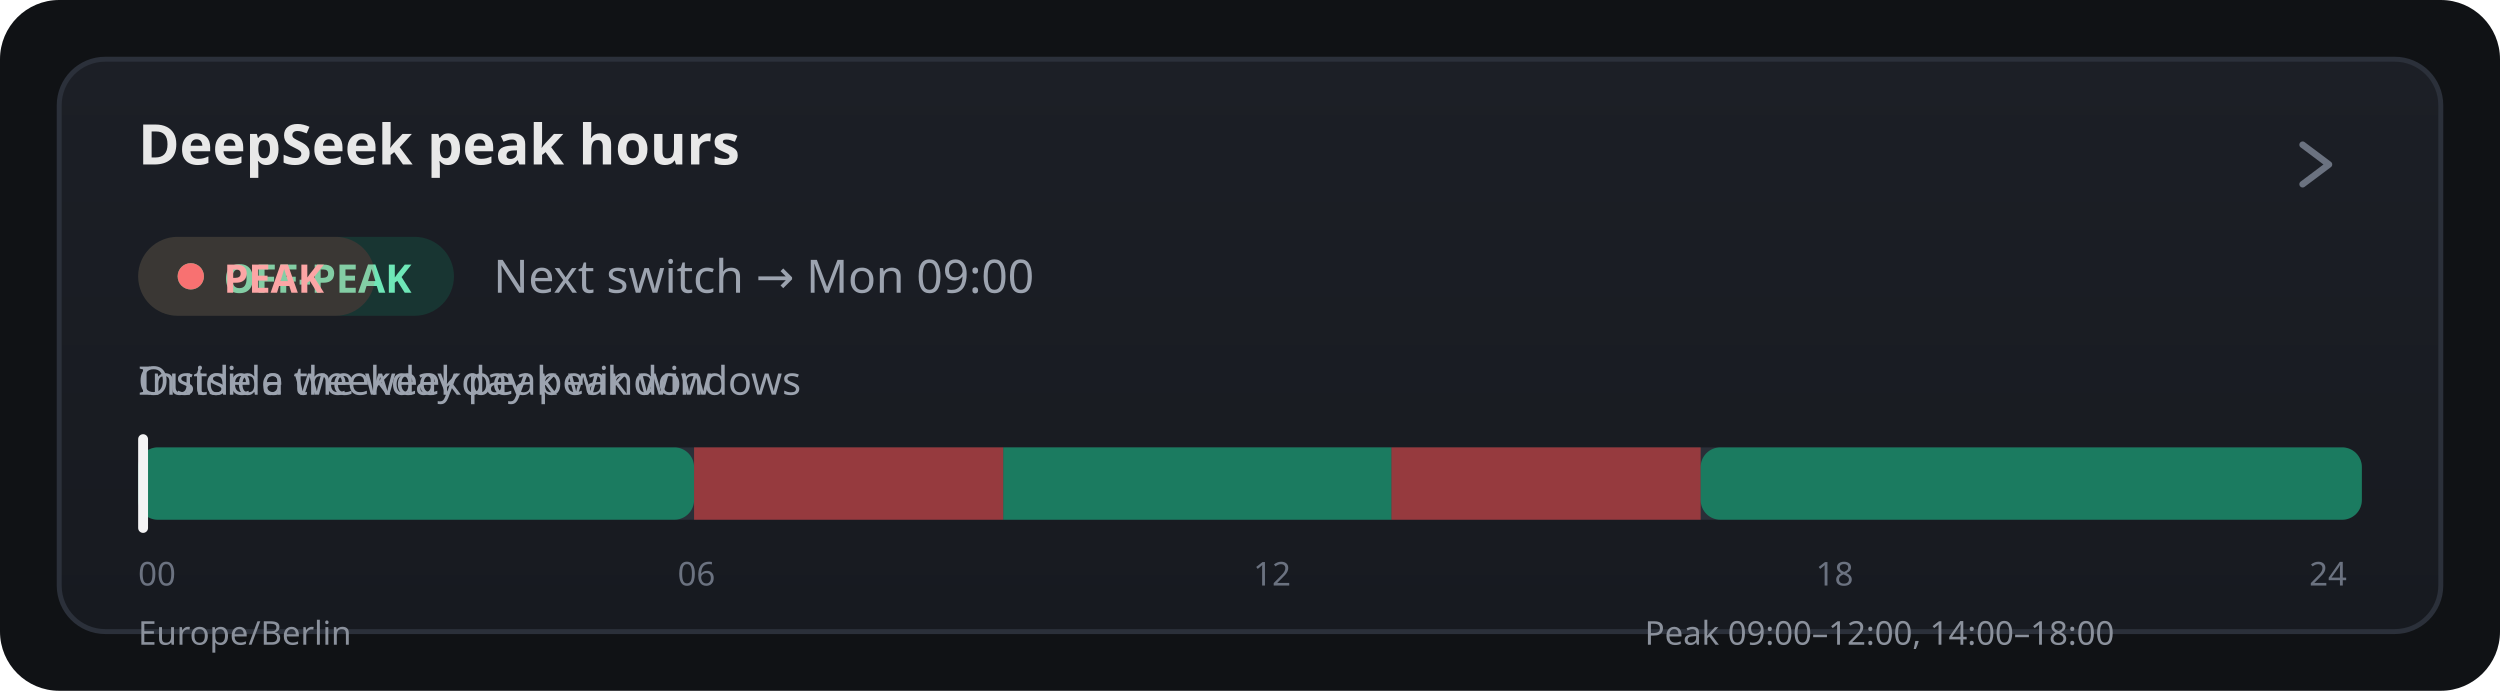
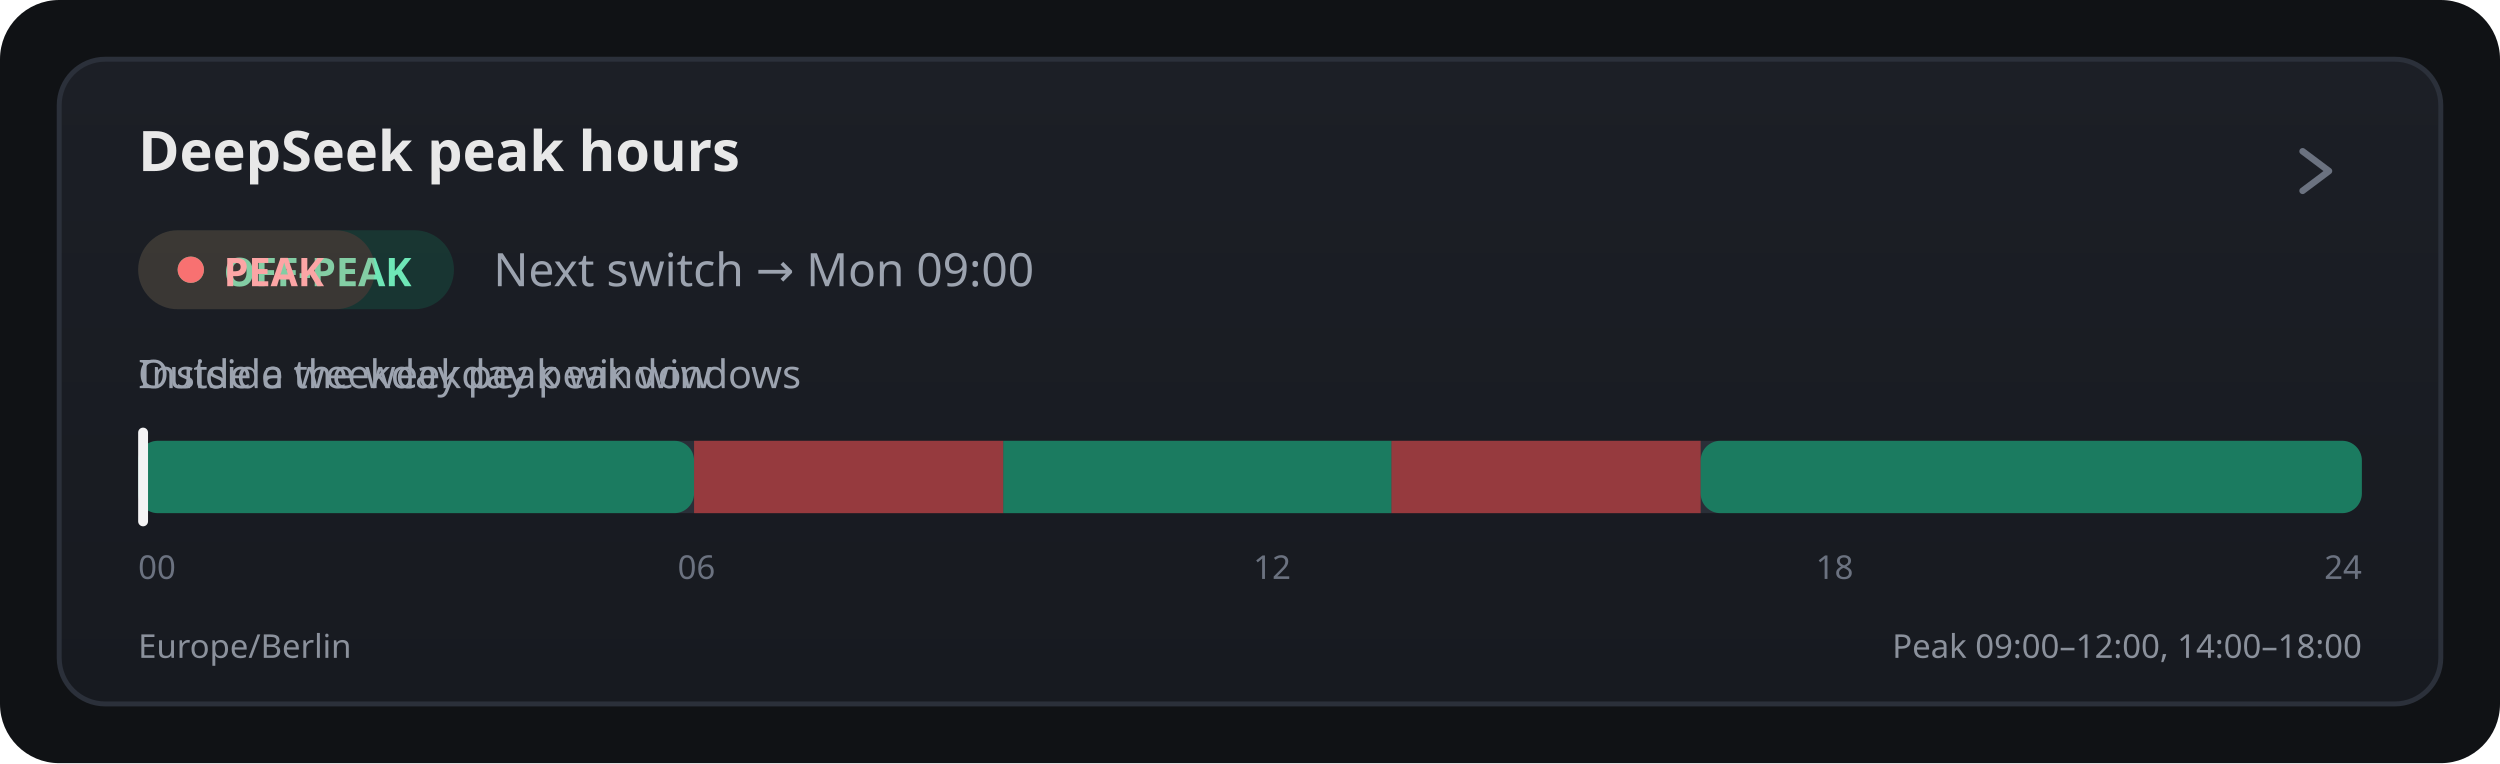
- <svg xmlns="http://www.w3.org/2000/svg" width="760" height="210" viewBox="0 0 760 210" role="img" aria-label="Animated DeepSeek Clock: the now marker moves through the day and the section flips between off-peak and peak">
+ <svg xmlns="http://www.w3.org/2000/svg" width="760" height="232" viewBox="0 0 760 232" role="img" aria-label="Animated DeepSeek Clock: the now marker moves through the day and the section flips between off-peak and peak">
  <defs>
    <linearGradient id="demo-card" x1="0" y1="0" x2="0" y2="1">
      <stop offset="0" stop-color="#1c1f26" />
      <stop offset="1" stop-color="#171a20" />
    </linearGradient>
  </defs>
-   <rect width="760" height="210" rx="18" fill="#101215" />
-   <rect x="18" y="18" width="724" height="174" rx="14" fill="url(#demo-card)" stroke="#2b303a" stroke-width="1.5" />
-   <text x="42" y="50" font-family="ui-sans-serif, system-ui, sans-serif" font-size="17" font-weight="600" fill="#e8e8e8">DeepSeek peak hours</text>
-   <path d="M700 44 l8 6 -8 6" fill="none" stroke="#6b7280" stroke-width="2" stroke-linecap="round" stroke-linejoin="round" />
+   <rect width="760" height="232" rx="18" fill="#101215" />
+   <rect x="18" y="18" width="724" height="196" rx="14" fill="url(#demo-card)" stroke="#2b303a" stroke-width="1.5" />
+   <text x="42" y="52" font-family="ui-sans-serif, system-ui, sans-serif" font-size="17" font-weight="600" fill="#e8e8e8">DeepSeek peak hours</text>
+   <path d="M700 46 l8 6 -8 6" fill="none" stroke="#6b7280" stroke-width="2" stroke-linecap="round" stroke-linejoin="round" />
  <g>
    <animate attributeName="opacity" dur="16s" repeatCount="indefinite" keyTimes="0;0.23;0.27;0.37;0.41;0.54;0.58;0.68;0.72;1" values="1;1;0;0;1;1;0;0;1;1" />
-     <rect x="42" y="72" width="96" height="24" rx="12" fill="#10b981" fill-opacity="0.16" />
-     <circle cx="58" cy="84" r="4" fill="#34d399" />
-     <text x="68" y="89" font-family="ui-sans-serif, system-ui, sans-serif" font-size="12" font-weight="700" fill="#6ee7b7">OFF-PEAK</text>
+     <rect x="42" y="70" width="96" height="24" rx="12" fill="#10b981" fill-opacity="0.16" />
+     <circle cx="58" cy="82" r="4" fill="#34d399" />
+     <text x="68" y="87" font-family="ui-sans-serif, system-ui, sans-serif" font-size="12" font-weight="700" fill="#6ee7b7">OFF-PEAK</text>
  </g>
  <g>
    <animate attributeName="opacity" dur="16s" repeatCount="indefinite" keyTimes="0;0.23;0.27;0.37;0.41;0.54;0.58;0.68;0.72;1" values="0;0;1;1;0;0;1;1;0;0" />
-     <rect x="42" y="72" width="72" height="24" rx="12" fill="#ef4444" fill-opacity="0.16" />
-     <circle cx="58" cy="84" r="4" fill="#f87171" />
-     <text x="68" y="89" font-family="ui-sans-serif, system-ui, sans-serif" font-size="12" font-weight="700" fill="#fca5a5">PEAK</text>
+     <rect x="42" y="70" width="72" height="24" rx="12" fill="#ef4444" fill-opacity="0.16" />
+     <circle cx="58" cy="82" r="4" fill="#f87171" />
+     <text x="68" y="87" font-family="ui-sans-serif, system-ui, sans-serif" font-size="12" font-weight="700" fill="#fca5a5">PEAK</text>
  </g>
-   <text x="150" y="89" font-family="ui-sans-serif, system-ui, sans-serif" font-size="14" fill="#9ca3af">Next switch  →  Mon 09:00</text>
+   <text x="150" y="87" font-family="ui-sans-serif, system-ui, sans-serif" font-size="14" fill="#9ca3af">Next switch  →  Mon 09:00</text>
  <g>
    <animate attributeName="opacity" dur="16s" repeatCount="indefinite" keyTimes="0;0.23;0.27;0.37;0.41;0.54;0.58;0.68;0.72;1" values="1;1;0;0;1;1;0;0;1;1" />
-     <text x="42" y="120" font-family="ui-sans-serif, system-ui, sans-serif" font-size="12" fill="#9ca3af">Outside the weekday peak windows</text>
+     <text x="42" y="118" font-family="ui-sans-serif, system-ui, sans-serif" font-size="12" fill="#9ca3af">Outside the weekday peak windows</text>
  </g>
  <g>
    <animate attributeName="opacity" dur="16s" repeatCount="indefinite" keyTimes="0;0.23;0.27;0.37;0.41;0.54;0.58;0.68;0.72;1" values="0;0;1;1;0;0;1;1;0;0" />
-     <text x="42" y="120" font-family="ui-sans-serif, system-ui, sans-serif" font-size="12" fill="#9ca3af">Inside a weekday peak window</text>
+     <text x="42" y="118" font-family="ui-sans-serif, system-ui, sans-serif" font-size="12" fill="#9ca3af">Inside a weekday peak window</text>
  </g>
-   <rect x="42" y="136" width="676" height="22" rx="6" fill="#2a2f38" />
-   <rect x="42" y="136" width="169" height="22" rx="6" fill="#10b981" fill-opacity="0.55" />
-   <rect x="211" y="136" width="94" height="22" fill="#ef4444" fill-opacity="0.55" />
-   <rect x="305" y="136" width="118" height="22" fill="#10b981" fill-opacity="0.55" />
-   <rect x="423" y="136" width="94" height="22" fill="#ef4444" fill-opacity="0.55" />
-   <rect x="517" y="136" width="201" height="22" rx="6" fill="#10b981" fill-opacity="0.55" />
-   <rect x="42" y="132" width="3" height="30" rx="1.5" fill="#f4f4f5">
+   <rect x="42" y="134" width="676" height="22" rx="6" fill="#2a2f38" />
+   <rect x="42" y="134" width="169" height="22" rx="6" fill="#10b981" fill-opacity="0.55" />
+   <rect x="211" y="134" width="94" height="22" fill="#ef4444" fill-opacity="0.55" />
+   <rect x="305" y="134" width="118" height="22" fill="#10b981" fill-opacity="0.55" />
+   <rect x="423" y="134" width="94" height="22" fill="#ef4444" fill-opacity="0.55" />
+   <rect x="517" y="134" width="201" height="22" rx="6" fill="#10b981" fill-opacity="0.55" />
+   <rect x="42" y="130" width="3" height="30" rx="1.5" fill="#f4f4f5">
    <animate attributeName="x" values="42;715" dur="16s" repeatCount="indefinite" calcMode="linear" />
  </rect>
  <g font-family="ui-sans-serif, system-ui, sans-serif" font-size="10" fill="#6b7280">
-     <text x="42" y="178">00</text>
-     <text x="206" y="178">06</text>
-     <text x="381" y="178">12</text>
-     <text x="552" y="178">18</text>
-     <text x="702" y="178">24</text>
-     <text x="42" y="196" fill="#8b919c" font-size="10">Europe/Berlin</text>
-     <text x="500" y="196" fill="#8b919c" font-size="10">Peak 09:00–12:00, 14:00–18:00</text>
+     <text x="42" y="176">00</text>
+     <text x="206" y="176">06</text>
+     <text x="381" y="176">12</text>
+     <text x="552" y="176">18</text>
+     <text x="718" y="176" text-anchor="end">24</text>
+     <text x="42" y="200" fill="#8b919c">Europe/Berlin</text>
+     <text x="718" y="200" fill="#8b919c" text-anchor="end">Peak 09:00–12:00, 14:00–18:00</text>
  </g>
</svg>
